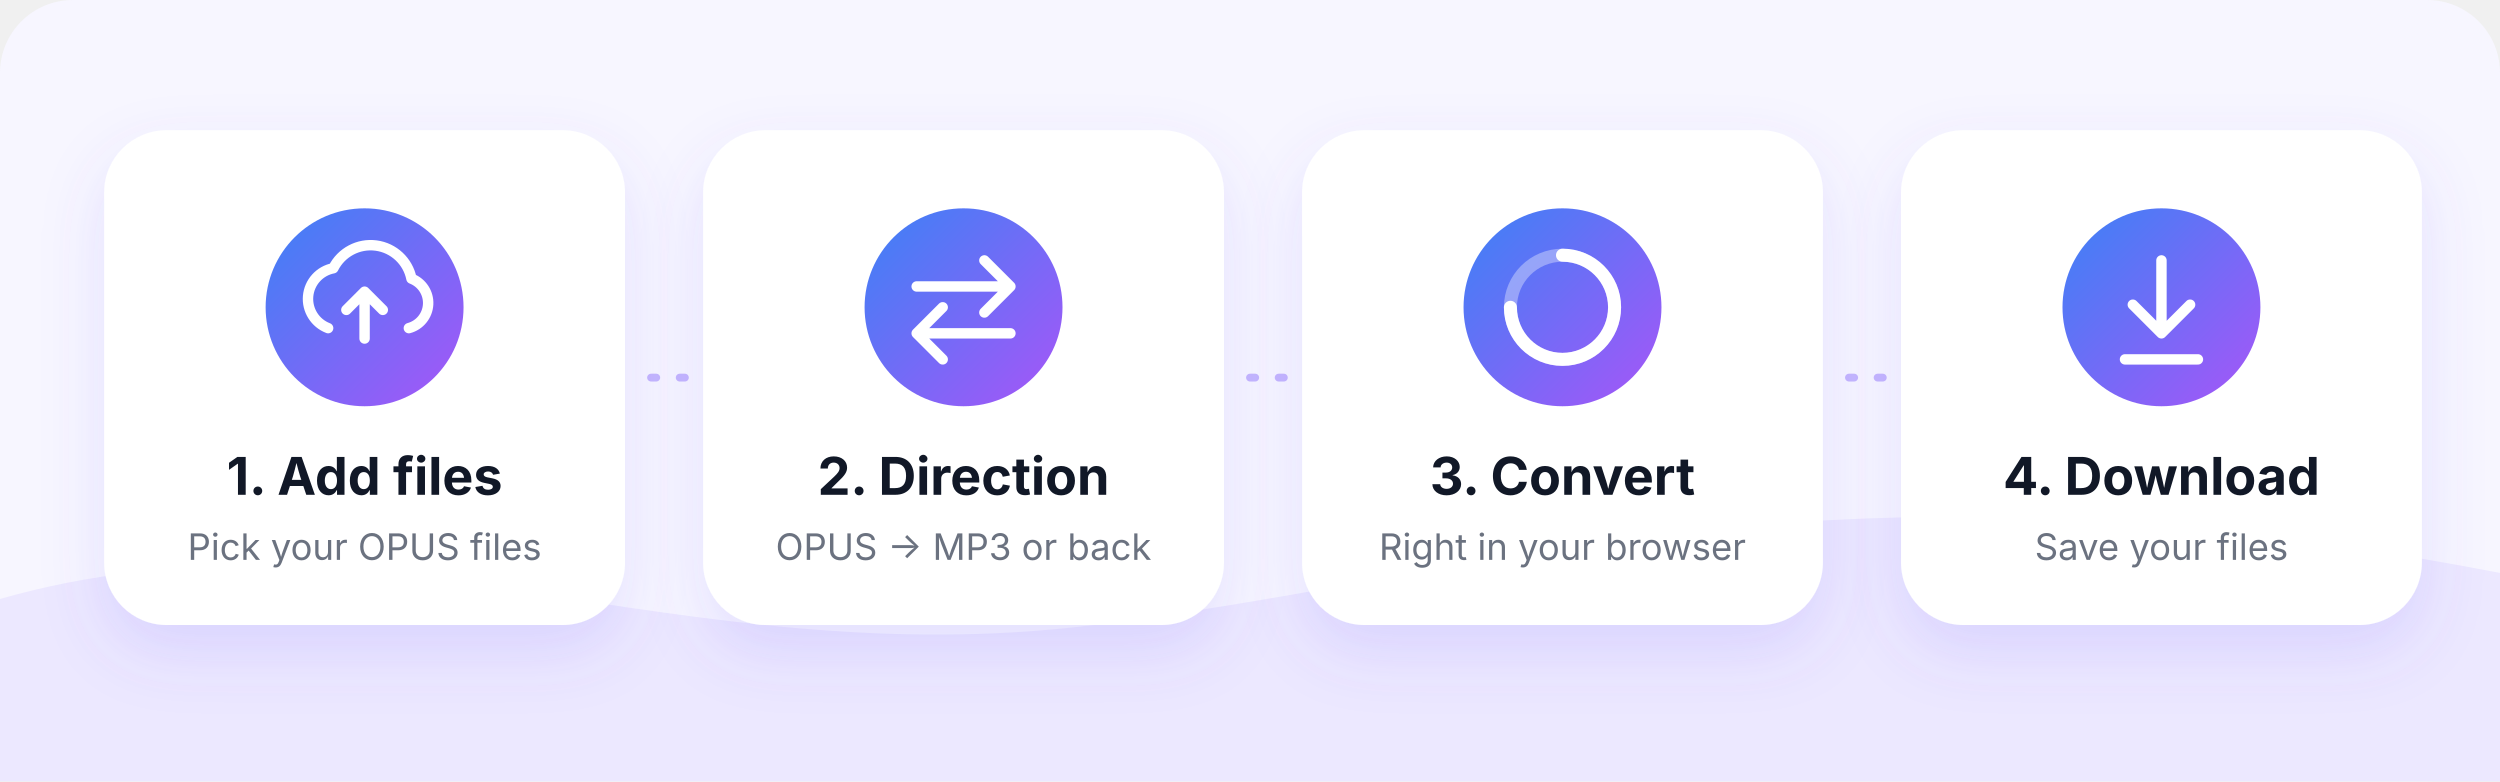
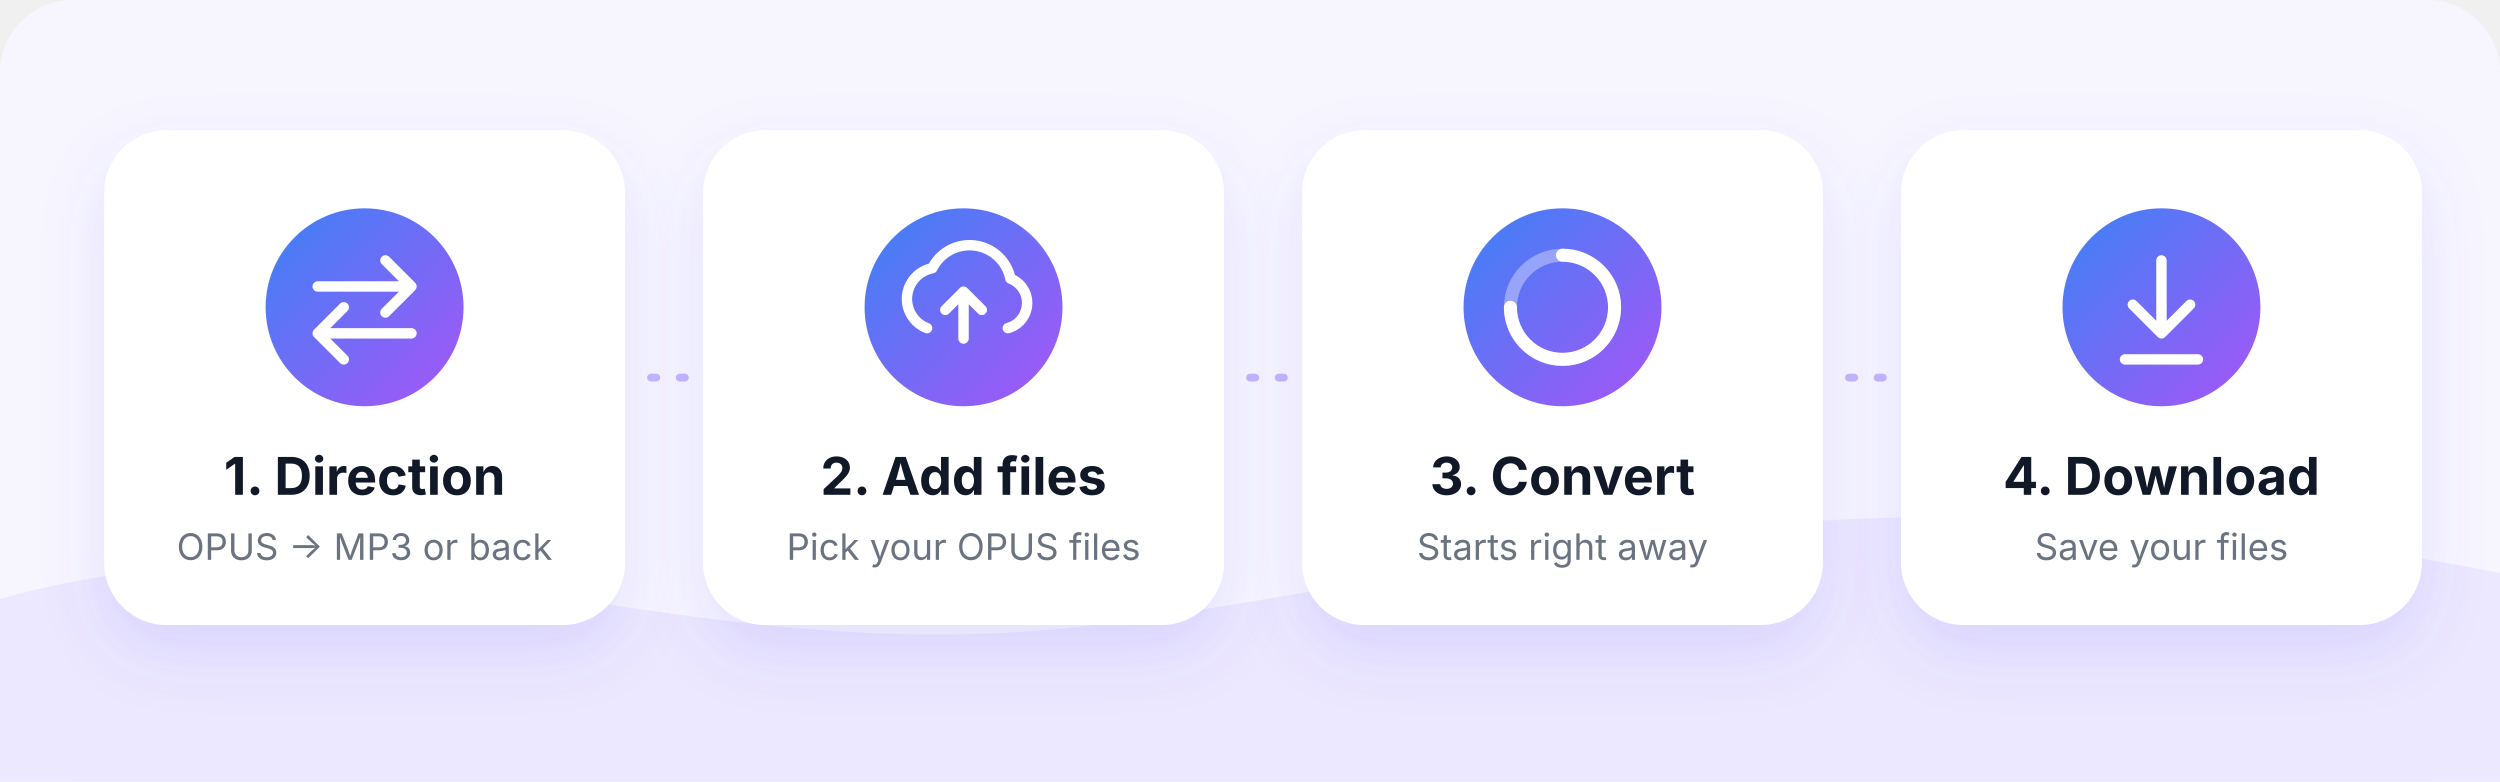
<svg xmlns="http://www.w3.org/2000/svg" viewBox="0 0 960 300" role="img" aria-labelledby="t d">
  <defs>
    <linearGradient id="g" x1="0" y1="0" x2="1" y2="1">
      <stop offset="0" stop-color="#3b82f6" />
      <stop offset="1" stop-color="#a855f7" />
    </linearGradient>
    <linearGradient id="gh" x1="0" y1="0" x2="1" y2="0">
      <stop offset="0" stop-color="#3b82f6" />
      <stop offset="1" stop-color="#a855f7" />
    </linearGradient>
    <filter id="s" x="-20%" y="-20%" width="140%" height="160%">
      <feDropShadow dx="0" dy="10" stdDeviation="12" flood-color="#6d5dfc" flood-opacity=".15" />
    </filter>
  </defs>
  <rect width="960" height="300" rx="28" fill="#f7f6ff" />
  <path d="M0 230c140-40 260 30 420 10s280-70 540-20v80H0z" fill="#ece8ff" />
  <g stroke="#c4b5fd" stroke-width="3" stroke-dasharray="2 9" stroke-linecap="round">
    <path d="M250 145h30M480 145h30M710 145h30" />
  </g>
  <g font-family="Inter, Arial, sans-serif">
    <g filter="url(#s)">
      <rect x="40" y="50" width="200" height="190" rx="24" fill="#fff" />
    </g>
    <circle cx="140" cy="118" r="38" fill="url(#g)" />
-     <path d="M126 126a12 12 0 0 1 2-23 16 16 0 0 1 30 4 10 10 0 0 1-1 19M140 130v-18m-7 7 7-7 7 7" stroke="#fff" stroke-width="4" fill="none" stroke-linecap="round" stroke-linejoin="round" />
-     <text x="140" y="190" text-anchor="middle" font-size="20" font-weight="700" fill="#111827">1. Add files</text>
-     <text x="140" y="215" text-anchor="middle" font-size="14" fill="#6b7280">Pick your OPUS files</text>
+     <path d="M122 110h36m-10-10 10 10-10 10M158 128h-36m10-10-10 10 10 10" stroke="#fff" stroke-width="4" fill="none" stroke-linecap="round" stroke-linejoin="round" />
+     <text x="140" y="190" text-anchor="middle" font-size="20" font-weight="700" fill="#111827">1. Direction</text>
+     <text x="140" y="215" text-anchor="middle" font-size="14" fill="#6b7280">OPUS → MP3 or back</text>
    <g filter="url(#s)">
      <rect x="270" y="50" width="200" height="190" rx="24" fill="#fff" />
    </g>
    <circle cx="370" cy="118" r="38" fill="url(#g)" />
-     <path d="M352 110h36m-10-10 10 10-10 10M388 128h-36m10-10-10 10 10 10" stroke="#fff" stroke-width="4" fill="none" stroke-linecap="round" stroke-linejoin="round" />
-     <text x="370" y="190" text-anchor="middle" font-size="20" font-weight="700" fill="#111827">2. Direction</text>
-     <text x="370" y="215" text-anchor="middle" font-size="14" fill="#6b7280">OPUS → MP3 or back</text>
+     <path d="M356 126a12 12 0 0 1 2-23 16 16 0 0 1 30 4 10 10 0 0 1-1 19M370 130v-18m-7 7 7-7 7 7" stroke="#fff" stroke-width="4" fill="none" stroke-linecap="round" stroke-linejoin="round" />
+     <text x="370" y="190" text-anchor="middle" font-size="20" font-weight="700" fill="#111827">2. Add files</text>
+     <text x="370" y="215" text-anchor="middle" font-size="14" fill="#6b7280">Pick your OPUS files</text>
    <g filter="url(#s)">
      <rect x="500" y="50" width="200" height="190" rx="24" fill="#fff" />
    </g>
    <circle cx="600" cy="118" r="38" fill="url(#g)" />
    <circle cx="600" cy="118" r="20" fill="none" stroke="#fff" stroke-opacity=".35" stroke-width="5" />
    <path d="M600 98a20 20 0 1 1-20 20" fill="none" stroke="#fff" stroke-width="5" stroke-linecap="round" />
    <text x="600" y="190" text-anchor="middle" font-size="20" font-weight="700" fill="#111827">3. Convert</text>
-     <text x="600" y="215" text-anchor="middle" font-size="14" fill="#6b7280">Right in your browser</text>
+     <text x="600" y="215" text-anchor="middle" font-size="14" fill="#6b7280">Starts right away</text>
    <g filter="url(#s)">
      <rect x="730" y="50" width="200" height="190" rx="24" fill="#fff" />
    </g>
    <circle cx="830" cy="118" r="38" fill="url(#g)" />
    <path d="M830 100v28m-11-11 11 11 11-11M816 138h28" stroke="#fff" stroke-width="4" fill="none" stroke-linecap="round" stroke-linejoin="round" />
    <text x="830" y="190" text-anchor="middle" font-size="20" font-weight="700" fill="#111827">4. Download</text>
    <text x="830" y="215" text-anchor="middle" font-size="14" fill="#6b7280">Save your files</text>
  </g>
</svg>
